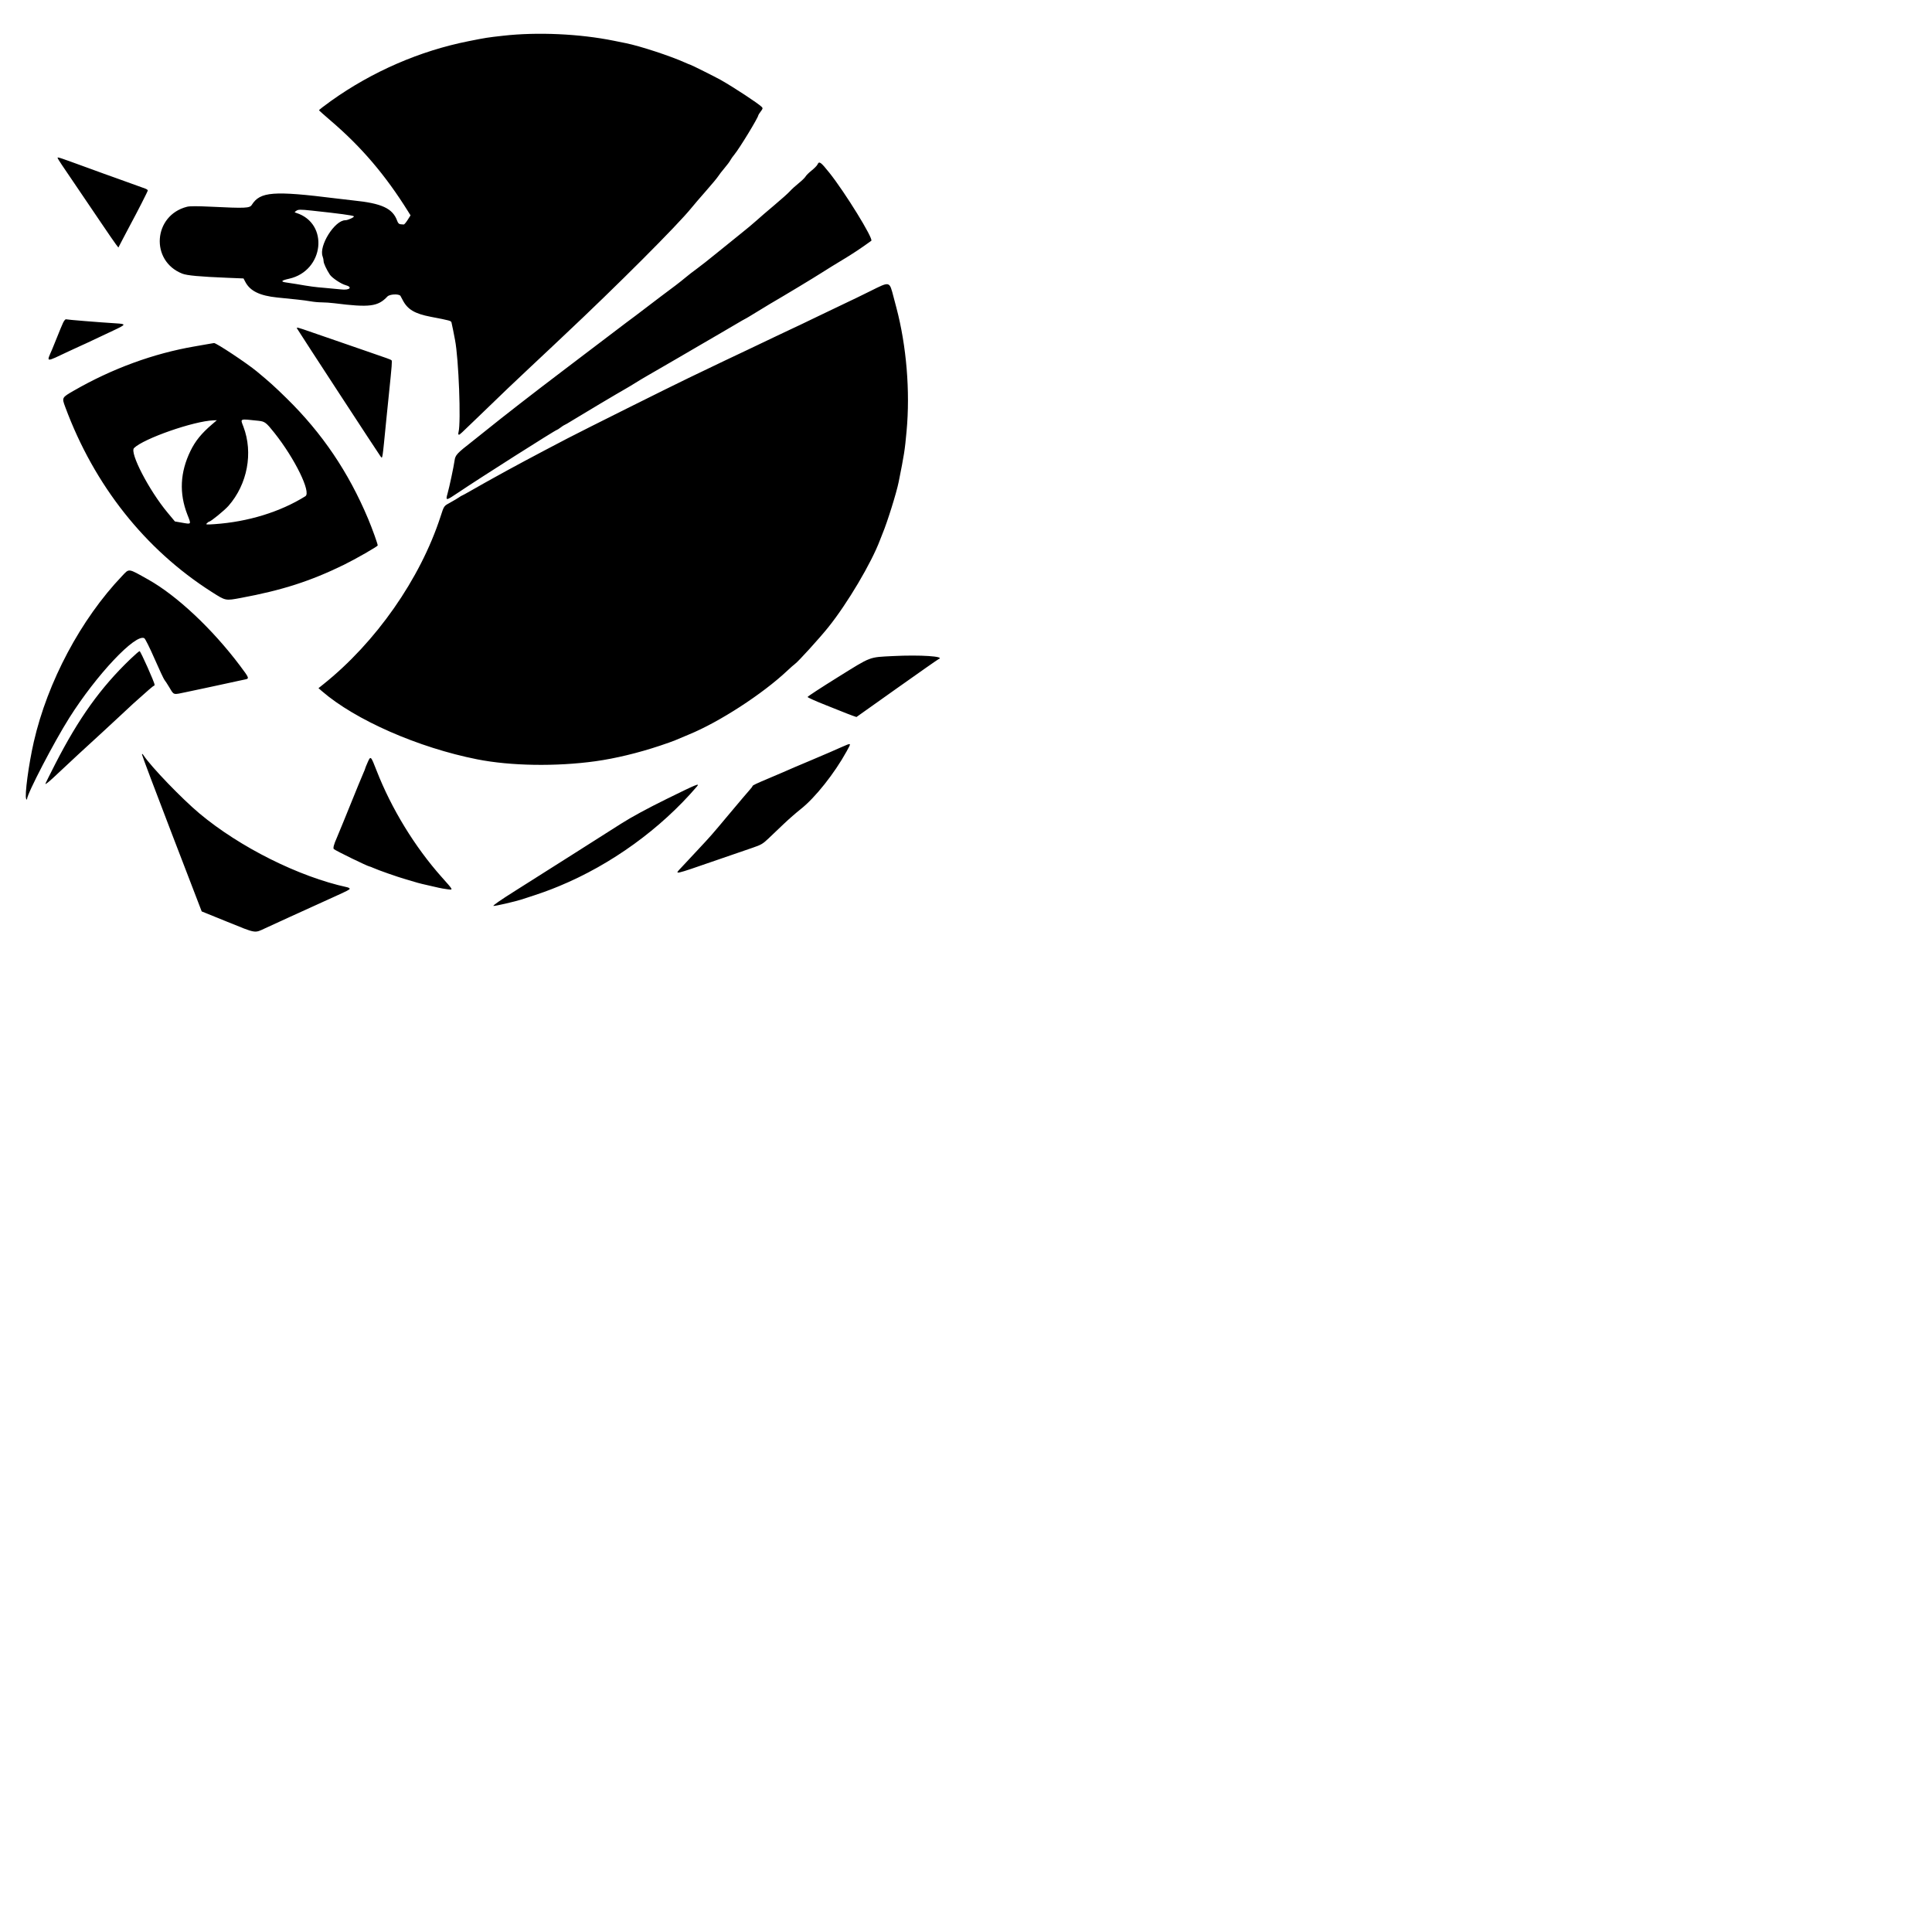
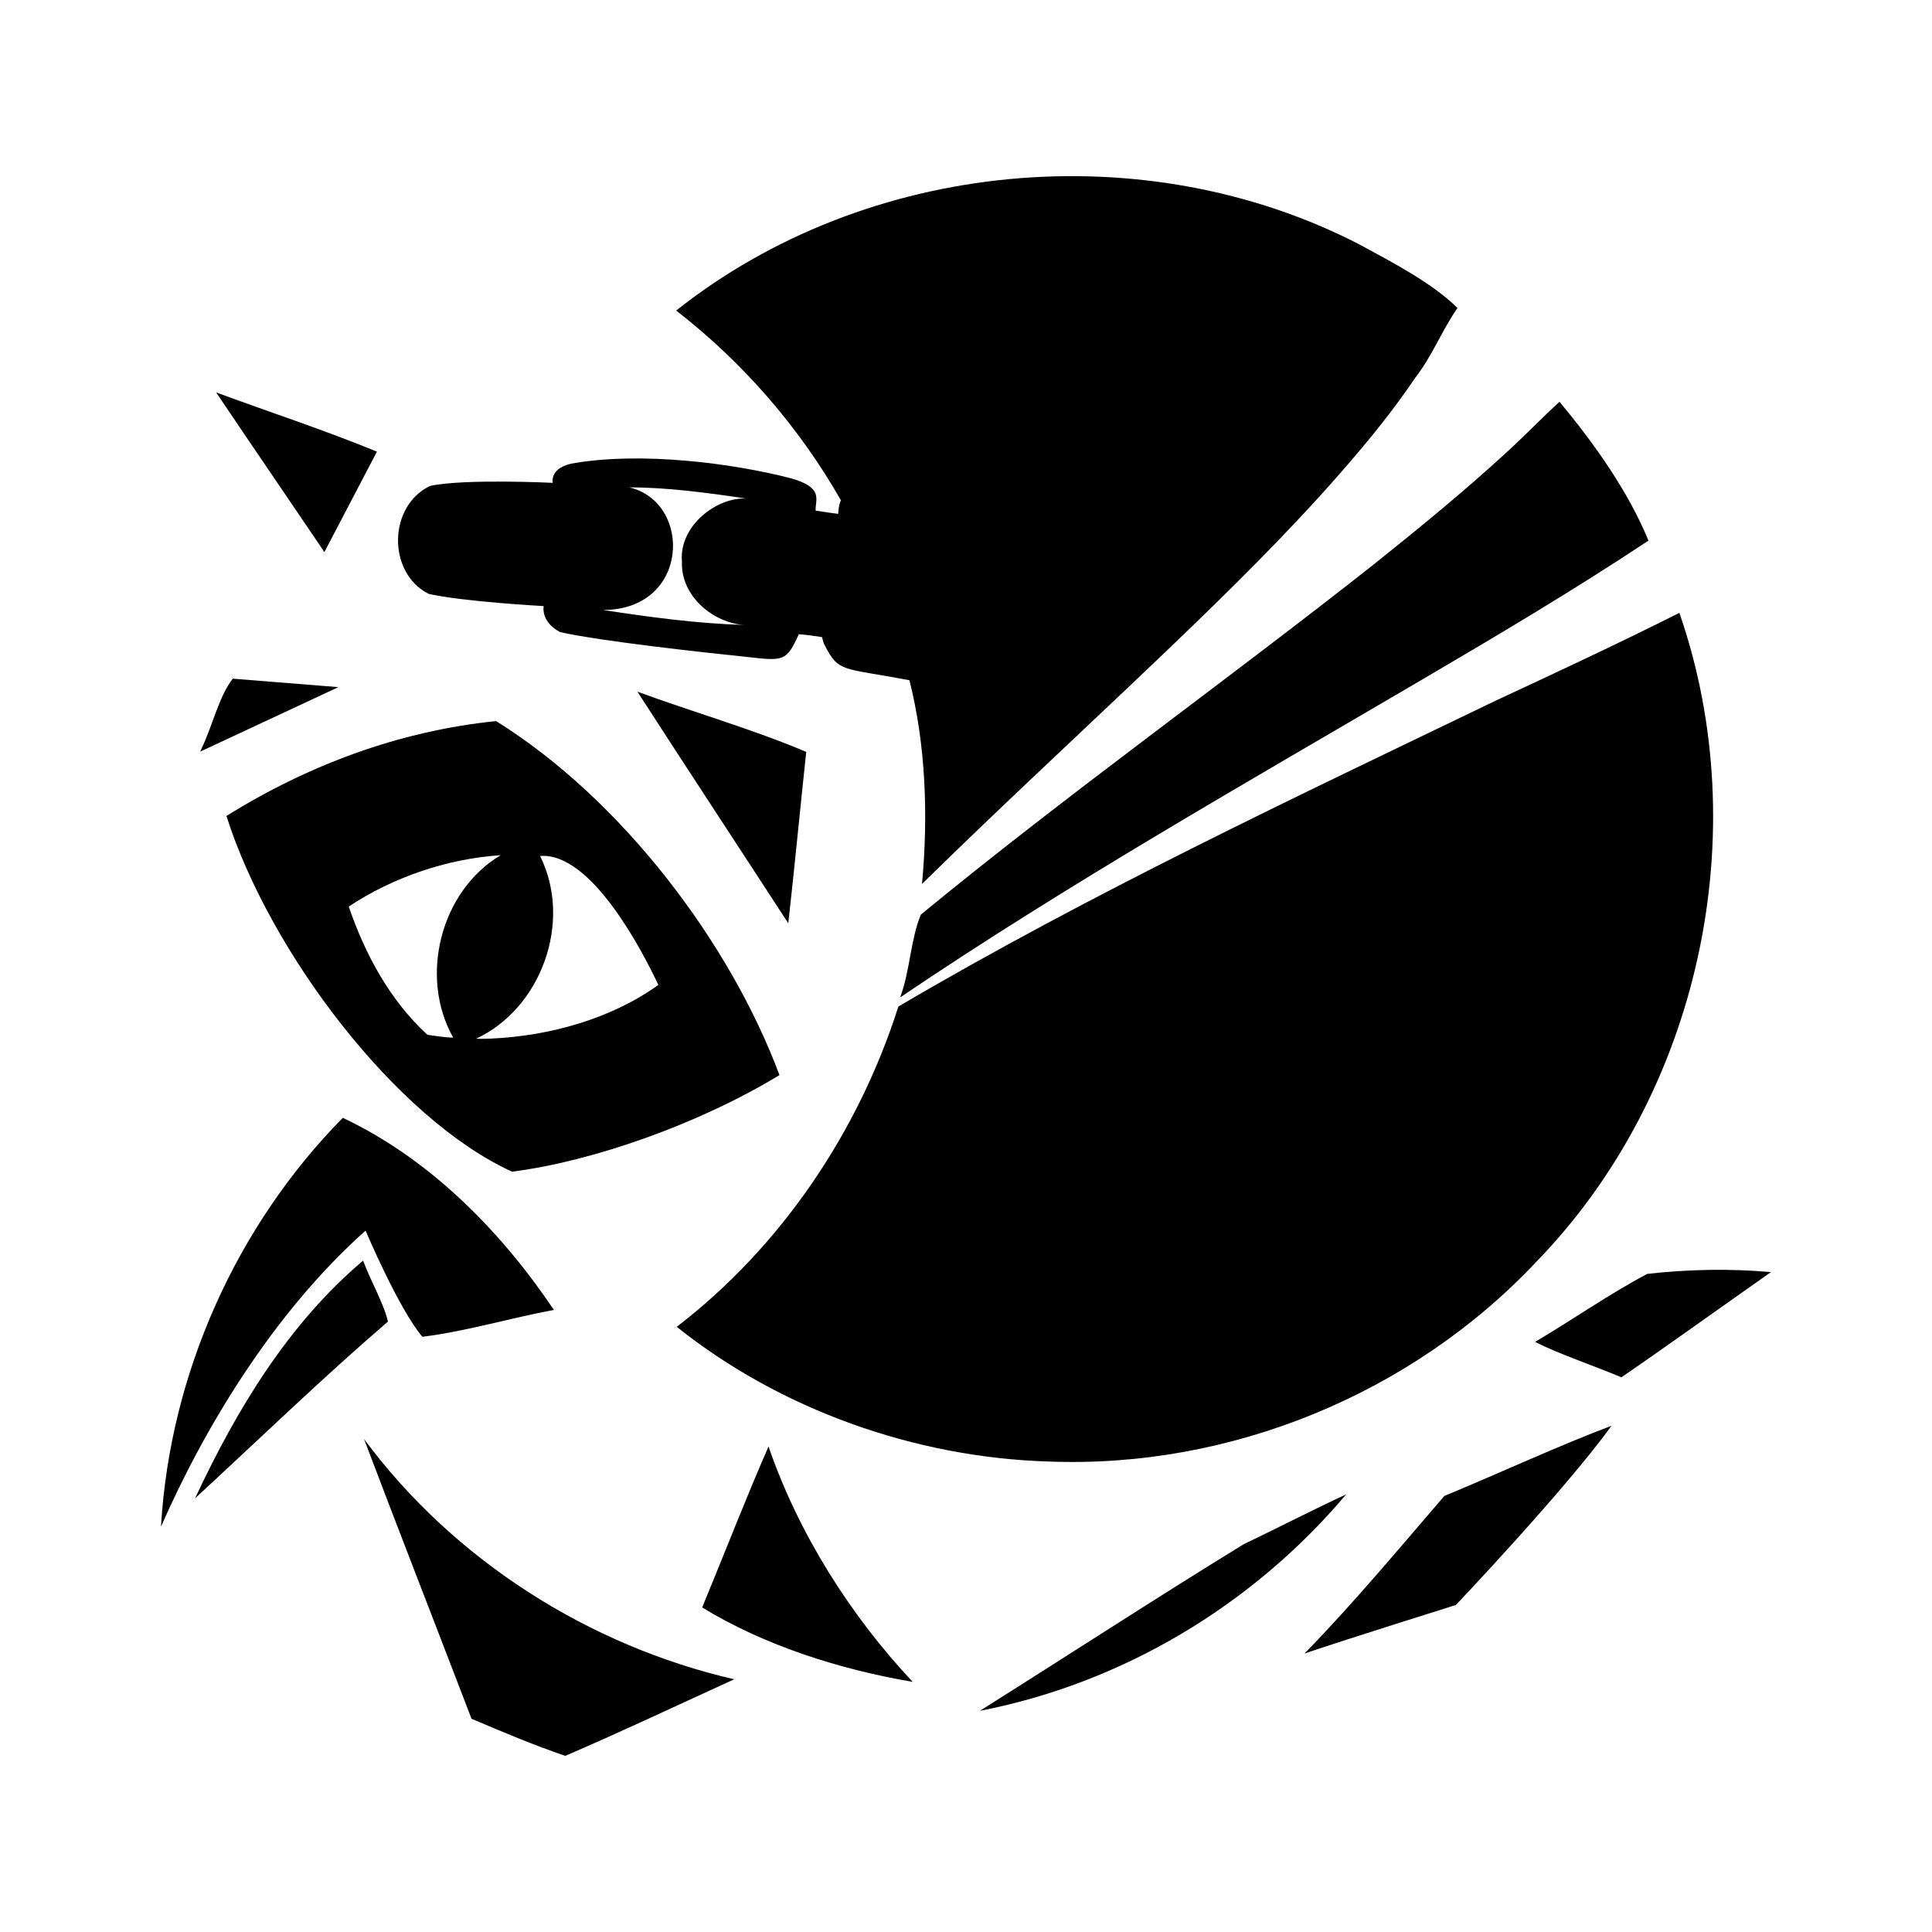
- <svg xmlns="http://www.w3.org/2000/svg" version="1.1" id="Layer_2" x="0px" y="0px" width="800px" height="800px" viewBox="0 0 800 800" enable-background="new 0 0 800 800" xml:space="preserve">
-   <path d="M208.400 14.789 C 201.686 15.542,201.421 15.584,194.000 17.058 C 173.859 21.060,154.157 29.616,137.104 41.768 C 134.301 43.766,132.051 45.517,132.104 45.659 C 132.157 45.801,134.360 47.767,137.000 50.027 C 149.704 60.904,159.569 72.474,168.942 87.489 L 169.996 89.178 168.784 91.089 C 168.118 92.140,167.399 92.982,167.186 92.960 C 166.974 92.938,166.386 92.893,165.880 92.860 C 165.220 92.817,164.820 92.411,164.463 91.424 C 162.607 86.291,158.114 84.199,146.400 83.012 C 144.970 82.868,141.691 82.486,139.114 82.163 C 113.208 78.924,107.737 79.343,104.261 84.832 C 103.386 86.215,101.682 86.290,87.252 85.590 C 81.641 85.318,78.590 85.325,77.452 85.613 C 63.432 89.165,62.088 108.050,75.481 113.311 C 77.429 114.077,82.655 114.557,94.117 115.025 L 100.834 115.299 101.595 116.749 C 103.563 120.497,107.562 122.448,114.800 123.191 C 117.330 123.451,121.010 123.826,122.977 124.026 C 124.945 124.225,127.543 124.571,128.751 124.794 C 129.959 125.017,131.981 125.200,133.245 125.200 C 134.508 125.200,136.860 125.366,138.471 125.568 C 153.021 127.397,156.500 126.955,160.417 122.778 C 161.332 121.802,165.038 121.600,165.801 122.484 C 165.857 122.548,166.271 123.320,166.721 124.200 C 168.735 128.131,171.689 129.896,178.420 131.187 C 186.329 132.705,186.754 132.822,186.952 133.524 C 187.057 133.896,187.352 135.280,187.607 136.600 C 187.862 137.920,188.228 139.810,188.421 140.800 C 189.927 148.522,190.930 174.857,189.872 178.900 C 189.702 179.550,189.746 180.000,189.979 180.000 C 190.404 180.000,190.378 180.024,198.419 172.243 C 208.381 162.605,213.368 157.841,219.193 152.400 C 222.373 149.430,226.591 145.470,228.567 143.600 C 230.543 141.730,232.735 139.660,233.438 139.000 C 255.334 118.448,280.503 93.269,286.217 86.200 C 287.284 84.880,290.063 81.640,292.392 79.000 C 294.722 76.360,296.965 73.660,297.376 73.000 C 297.788 72.340,298.970 70.810,300.003 69.600 C 301.037 68.390,302.115 66.950,302.399 66.400 C 302.683 65.850,303.442 64.770,304.085 64.000 C 306.146 61.535,314.000 48.641,314.000 47.725 C 314.000 47.588,314.450 46.886,314.999 46.166 C 315.889 44.999,315.933 44.790,315.396 44.253 C 313.943 42.800,303.946 36.227,298.426 33.094 C 296.471 31.985,286.101 26.800,285.837 26.800 C 285.720 26.800,284.673 26.373,283.512 25.851 C 277.503 23.152,264.937 19.035,259.200 17.886 C 258.650 17.776,256.400 17.321,254.200 16.874 C 240.013 13.996,222.559 13.201,208.400 14.789 M23.892 65.495 C 24.127 66.108,25.310 67.887,32.743 78.800 C 35.065 82.210,39.227 88.352,41.992 92.449 C 44.757 96.547,47.470 100.483,48.021 101.197 L 49.022 102.496 50.969 98.748 C 52.040 96.687,53.405 94.100,54.001 93.000 C 56.870 87.707,61.200 79.204,61.200 78.862 C 61.200 78.651,60.705 78.297,60.100 78.075 C 54.874 76.162,49.624 74.268,48.800 74.000 C 48.250 73.821,45.730 72.920,43.200 71.999 C 40.670 71.077,36.980 69.733,35.000 69.012 C 23.845 64.948,23.659 64.889,23.892 65.495 M338.515 68.100 C 338.287 68.595,337.191 69.720,336.079 70.600 C 334.967 71.480,333.837 72.598,333.569 73.086 C 333.300 73.573,332.017 74.824,330.718 75.866 C 329.419 76.908,327.780 78.406,327.078 79.194 C 326.375 79.982,323.460 82.589,320.600 84.988 C 317.740 87.386,314.402 90.261,313.182 91.377 C 311.962 92.493,308.925 95.025,306.433 97.003 C 303.941 98.981,299.485 102.580,296.530 105.000 C 293.574 107.420,289.980 110.247,288.543 111.282 C 287.105 112.317,285.000 113.949,283.864 114.909 C 281.958 116.520,278.272 119.349,273.582 122.800 C 272.535 123.570,269.933 125.550,267.800 127.200 C 265.666 128.850,263.537 130.470,263.067 130.800 C 262.598 131.130,260.951 132.357,259.407 133.526 C 249.644 140.923,247.233 142.752,242.200 146.585 C 239.120 148.931,234.980 152.077,233.000 153.577 C 220.603 162.967,208.950 172.020,200.555 178.785 C 198.770 180.223,196.617 181.940,195.772 182.600 C 189.095 187.811,188.544 188.407,188.217 190.766 C 187.873 193.253,186.074 201.710,185.337 204.308 C 184.445 207.452,184.602 207.438,189.800 203.929 C 198.495 198.058,230.071 178.000,230.618 178.000 C 230.747 178.000,231.443 177.550,232.164 177.000 C 232.886 176.450,233.579 176.000,233.706 176.000 C 233.833 176.000,235.436 175.067,237.268 173.928 C 240.768 171.750,256.116 162.628,259.200 160.892 C 260.190 160.335,261.933 159.286,263.073 158.562 C 264.213 157.837,266.463 156.489,268.073 155.565 C 269.683 154.641,271.990 153.308,273.200 152.602 C 274.410 151.896,277.740 149.965,280.600 148.311 C 283.460 146.657,287.870 144.084,290.400 142.594 C 292.930 141.104,296.170 139.219,297.600 138.406 C 299.030 137.592,302.060 135.818,304.333 134.463 C 306.606 133.108,308.536 132.000,308.622 132.000 C 308.708 132.000,310.700 130.812,313.049 129.361 C 315.397 127.909,317.986 126.334,318.800 125.861 C 324.837 122.354,336.898 115.084,340.200 112.961 C 342.400 111.547,346.360 109.103,349.000 107.529 C 352.819 105.252,356.739 102.649,360.780 99.705 C 361.806 98.957,349.838 79.540,343.389 71.490 C 339.811 67.024,339.204 66.601,338.515 68.100 M129.200 87.218 C 140.469 88.418,146.145 89.185,146.519 89.559 C 146.862 89.902,144.061 91.200,142.979 91.200 C 138.582 91.200,131.932 101.813,133.593 106.181 C 133.817 106.770,134.000 107.664,134.000 108.166 C 134.000 109.029,135.198 111.605,136.584 113.720 C 137.451 115.042,141.205 117.557,143.060 118.058 C 146.218 118.911,144.783 120.283,141.200 119.837 C 140.210 119.713,137.240 119.435,134.600 119.218 C 130.213 118.857,128.599 118.639,122.600 117.601 C 121.500 117.411,119.745 117.142,118.700 117.003 C 116.030 116.649,116.333 116.169,119.700 115.416 C 134.205 112.177,136.360 92.504,122.685 88.164 C 121.876 87.907,121.874 87.882,122.602 87.349 C 123.491 86.699,124.190 86.685,129.200 87.218 M360.400 120.523 C 356.770 122.328,352.090 124.597,350.000 125.565 C 347.910 126.534,342.510 129.119,338.000 131.311 C 333.490 133.503,328.810 135.736,327.600 136.274 C 326.390 136.812,323.420 138.217,321.000 139.397 C 318.580 140.576,313.360 143.066,309.400 144.929 C 302.769 148.048,299.130 149.784,285.200 156.477 C 277.166 160.337,241.549 178.108,235.000 181.524 C 221.754 188.434,211.918 193.695,204.200 198.000 C 203.540 198.368,201.929 199.264,200.621 199.991 C 199.312 200.718,196.721 202.187,194.863 203.256 C 193.005 204.325,191.404 205.200,191.304 205.200 C 191.205 205.200,190.646 205.535,190.062 205.943 C 189.478 206.352,187.920 207.279,186.600 208.003 C 183.714 209.587,183.916 209.298,182.384 214.000 C 173.994 239.749,155.622 266.009,133.837 283.390 L 131.875 284.956 133.364 286.243 C 147.150 298.160,173.230 309.602,197.600 314.424 C 211.476 317.169,230.292 317.470,246.600 315.207 C 254.744 314.078,264.275 311.781,273.262 308.783 C 275.978 307.877,278.785 306.880,279.500 306.568 C 281.272 305.794,283.058 305.042,285.200 304.168 C 297.795 299.027,315.801 287.348,326.074 277.657 C 327.325 276.477,328.711 275.258,329.153 274.948 C 330.498 274.006,339.251 264.377,342.968 259.751 C 350.870 249.916,360.860 233.062,364.397 223.600 C 364.685 222.830,365.146 221.660,365.421 221.000 C 367.431 216.190,371.215 204.089,372.114 199.600 C 374.431 188.025,374.643 186.667,375.398 178.494 C 376.918 162.057,375.362 143.238,371.172 127.400 C 370.707 125.640,370.184 123.660,370.010 123.000 C 368.260 116.340,368.625 116.434,360.400 120.523 M26.085 133.725 C 25.656 134.646,24.630 137.110,23.805 139.200 C 22.979 141.290,21.994 143.720,21.615 144.600 C 19.187 150.241,18.520 150.163,28.581 145.417 C 31.167 144.198,33.331 143.200,33.391 143.200 C 33.491 143.200,35.238 142.382,47.047 136.807 C 52.307 134.324,52.355 134.156,47.890 133.881 C 41.260 133.474,27.811 132.384,27.332 132.215 C 27.075 132.124,26.514 132.804,26.085 133.725 M123.046 136.100 C 124.093 137.888,157.032 188.338,157.520 188.902 C 158.448 189.974,158.213 191.444,160.000 173.400 C 160.196 171.420,160.645 167.010,160.997 163.600 C 162.306 150.936,162.420 149.460,162.113 149.173 C 161.941 149.011,160.990 148.603,160.000 148.266 C 159.010 147.930,154.780 146.461,150.600 145.002 C 146.420 143.544,141.200 141.742,139.000 140.998 C 136.800 140.254,132.396 138.735,129.214 137.623 C 122.955 135.435,122.605 135.348,123.046 136.100 M86.200 142.458 C 85.100 142.659,82.580 143.100,80.600 143.439 C 63.587 146.351,46.422 152.635,30.600 161.745 C 25.569 164.642,25.573 164.634,27.008 168.510 C 39.014 200.930,60.055 227.513,87.600 245.066 C 93.515 248.835,93.279 248.786,99.800 247.575 C 116.811 244.416,128.646 240.609,142.399 233.873 C 147.221 231.511,156.400 226.252,156.400 225.851 C 156.400 225.175,154.116 218.835,152.419 214.800 C 144.279 195.446,133.433 179.407,118.729 164.979 C 113.786 160.128,111.555 158.115,106.353 153.811 C 102.200 150.375,89.494 141.948,88.617 142.047 C 88.388 142.073,87.300 142.258,86.200 142.458 M107.000 174.236 C 109.663 174.518,110.191 174.917,113.651 179.273 C 122.109 189.921,128.946 203.917,126.451 205.475 C 116.021 211.989,102.673 216.091,88.823 217.039 C 85.340 217.277,85.096 217.247,85.694 216.649 C 86.051 216.292,86.459 216.000,86.601 216.000 C 87.248 216.000,92.983 211.320,94.611 209.465 C 102.455 200.522,104.907 187.510,100.790 176.678 C 99.475 173.218,99.027 173.394,107.000 174.236 M87.816 175.703 C 83.396 179.484,80.879 182.588,78.852 186.758 C 74.567 195.573,74.145 204.241,77.570 213.048 C 79.250 217.365,79.427 217.141,74.947 216.361 L 72.429 215.923 69.379 212.261 C 61.720 203.067,53.593 187.415,55.499 185.531 C 59.486 181.589,80.247 174.348,88.400 174.055 L 89.800 174.005 87.816 175.703 M50.556 238.500 C 33.484 256.399,19.680 282.336,13.992 307.200 C 11.860 316.522,10.130 329.498,10.846 330.800 C 11.064 331.197,11.180 331.229,11.188 330.896 C 11.242 328.636,22.348 307.287,28.694 297.242 C 39.954 279.419,56.138 262.246,59.761 264.274 C 60.142 264.488,62.047 268.307,63.993 272.762 C 65.940 277.217,67.789 281.163,68.103 281.531 C 68.416 281.899,69.342 283.321,70.160 284.691 C 72.070 287.891,71.574 287.755,77.059 286.586 C 79.666 286.031,83.150 285.292,84.800 284.946 C 86.450 284.599,88.430 284.174,89.200 284.000 C 89.970 283.826,92.040 283.379,93.800 283.006 C 95.560 282.633,97.720 282.163,98.600 281.961 C 99.480 281.759,100.785 281.482,101.500 281.345 C 103.311 280.997,103.227 280.774,99.337 275.600 C 87.926 260.423,73.223 246.623,61.400 239.994 C 52.872 235.213,53.596 235.313,50.556 238.500 M53.980 272.917 C 41.651 284.751,32.622 297.349,22.927 316.243 C 20.657 320.667,18.800 324.418,18.800 324.579 C 18.800 324.968,20.778 323.308,24.200 320.047 C 27.483 316.919,36.392 308.677,42.617 303.010 C 45.028 300.815,48.440 297.652,50.200 295.982 C 51.960 294.311,54.210 292.216,55.200 291.325 C 61.350 285.795,63.432 284.000,63.699 284.000 C 63.864 284.000,64.000 283.775,64.000 283.501 C 64.000 282.578,58.205 269.601,57.800 269.617 C 57.580 269.626,55.861 271.111,53.980 272.917 M369.800 271.663 C 359.659 272.178,361.002 271.664,346.905 280.430 C 340.032 284.704,334.408 288.380,334.406 288.600 C 334.404 288.820,337.777 290.332,341.901 291.961 C 346.026 293.589,349.940 295.149,350.600 295.428 C 351.260 295.706,352.438 296.152,353.219 296.418 L 354.638 296.902 371.385 285.013 C 380.596 278.474,388.373 273.032,388.666 272.919 C 391.608 271.790,381.091 271.090,369.800 271.663 M348.400 309.382 C 346.750 310.099,344.590 311.052,343.600 311.500 C 342.610 311.948,338.920 313.521,335.400 314.997 C 329.551 317.449,327.682 318.248,324.200 319.789 C 323.540 320.081,321.200 321.077,319.000 322.003 C 312.990 324.533,311.600 325.191,311.598 325.510 C 311.597 325.669,311.098 326.340,310.489 327.000 C 309.880 327.660,306.290 331.890,302.511 336.400 C 294.189 346.332,294.637 345.819,288.871 351.995 C 286.302 354.746,283.317 357.944,282.238 359.103 C 279.203 362.360,278.125 362.583,297.200 356.003 C 303.030 353.992,309.557 351.746,311.705 351.012 C 315.212 349.813,315.885 349.415,318.305 347.108 C 319.787 345.695,322.620 342.997,324.600 341.113 C 326.580 339.229,329.730 336.479,331.600 335.003 C 337.555 330.300,345.498 320.304,350.544 311.162 C 352.611 307.416,352.719 307.505,348.400 309.382 M58.803 312.443 C 58.801 312.797,64.362 327.557,71.161 345.243 L 83.521 377.400 94.061 381.675 C 106.294 386.638,105.281 386.466,109.844 384.353 C 113.997 382.430,117.400 380.868,120.200 379.600 C 121.300 379.102,123.280 378.202,124.600 377.600 C 125.920 376.998,127.900 376.098,129.000 375.600 C 130.100 375.102,132.080 374.202,133.400 373.600 C 134.720 372.998,136.700 372.098,137.800 371.600 C 143.884 368.844,144.800 368.375,144.800 368.012 C 144.800 367.794,144.305 367.508,143.700 367.377 C 123.812 363.064,99.284 350.805,82.600 336.839 C 75.338 330.761,62.614 317.546,59.503 312.852 C 59.030 312.139,58.804 312.007,58.803 312.443 M152.178 315.811 C 151.640 317.028,151.200 318.125,151.200 318.251 C 151.200 318.376,150.938 319.046,150.617 319.740 C 150.082 320.895,148.048 325.863,142.158 340.400 C 140.954 343.370,139.727 346.340,139.431 347.000 C 138.270 349.585,137.842 351.202,138.220 351.571 C 138.883 352.220,152.382 358.800,153.050 358.800 C 153.176 358.800,153.846 359.057,154.540 359.370 C 156.724 360.359,164.454 363.067,168.200 364.155 C 170.180 364.730,172.340 365.363,173.000 365.560 C 173.660 365.758,175.550 366.216,177.200 366.578 C 178.850 366.940,180.830 367.393,181.600 367.585 C 182.370 367.777,183.982 368.060,185.181 368.215 C 187.788 368.552,187.907 368.814,182.863 363.148 C 171.753 350.669,162.077 334.840,155.942 319.107 C 153.498 312.839,153.494 312.836,152.178 315.811 M276.013 330.845 C 267.985 334.800,261.570 338.280,257.213 341.046 C 253.576 343.355,244.390 349.190,236.800 354.013 C 229.210 358.835,218.634 365.530,213.298 368.891 C 207.157 372.758,203.872 375.045,204.349 375.121 C 205.033 375.232,213.290 373.324,216.200 372.384 C 224.202 369.797,226.985 368.805,231.588 366.900 C 253.159 357.971,273.525 343.240,288.562 325.689 C 289.916 324.109,288.552 324.670,276.013 330.845 " />
+ <svg xmlns="http://www.w3.org/2000/svg" version="1.1" id="svg1566" width="1080" height="1080" viewBox="0 0 1080 1080">
+   <defs id="defs1570" />
+   <g id="layer2" transform="matrix(0.5993304,0,0,0.5993304,90,98.46644)">
+     <path id="path1685" style="fill:#000000;stroke-width:0.2" d="M 327.448,928.54 C 219.633,879.474 101.576,724.257 61.029,596.766 137.318,549.227 222.54,517.412 312.57,508.282 430.49,581.833 530.965,715.544 576.851,838.461 501.721,884.143 402.312,919.057 327.448,928.54 Z M 307.594,804.422 c 54.774,-2.381 112.612,-18.542 156.282,-50.114 C 449.776,724.351 401.634,630.274 353.591,634.1 c 30.61,61.674 0.8,142.332 -59.721,170.427 4.783,0.293 9.634,0.014 13.724,-0.105 z m -35.085,-0.934 c -32.213,-57.352 -11.34,-137.146 44.348,-170.114 -49.563,3.175 -100.549,20.531 -141.733,47.89 15.457,45.299 38.775,87.827 73.375,119.629 7.91,1.092 16.253,2.538 24.01,2.594 z m 311.779,-107.832 c -46.523,-71.564 -93.809,-143.34 -139.923,-214.795 51.912,19.038 108.34,35.275 157.445,56.148 -5.669,53.2 -10.831,107.168 -16.734,159.896 l -0.788,-1.248 z M 37.656,534.258 c 10.22,-21.028 16.339,-48.984 29.254,-65.544 32.852,2.625 65.702,5.265 98.553,7.898 -42.958,19.967 -85.883,40.106 -128.8,60.096 z" />
+     <path id="path1681" style="fill:#000000;stroke-width:0.2" d="M 827.759,1198.888 C 703.084,1195.139 577.546,1150.406 481.04,1073.254 578.735,998.175 650.62,891.186 687.761,774.522 867.666,668.724 1057.014,579.749 1245.413,488.971 c 57.348,-26.642 114.156,-53.182 170.806,-81.636 71.421,205.845 18.866,448.295 -133.067,604.867 -116.1,123.722 -285.854,193.31 -455.394,186.686 z M 689.432,765.996 c 9.272,-24.72 9.631,-54.096 19.335,-77.266 137.835,-113.263 282.134,-215.903 422.672,-326.809 41.716,-33.387 83.102,-67.136 122.239,-103.064 16.811,-15.105 35.361,-34.498 50.749,-48.403 32.566,39.18 64.131,83.589 82.953,129.494 -68.432,45.439 -141.109,88.607 -211.745,129.989 -163.614,96.013 -329.054,189.841 -486.205,296.058 z m 20.431,-106.388 c 5.752,-62.98 3.573,-128.589 -11.795,-189.448 -62.923,-11.889 -65.712,-6.907 -78.895,-32.391 -1.446,-2.292 -2.573,-7.808 -2.573,-7.808 0,0 -16.237,-2.576 -21.733,-2.614 -11.508,25.288 -13.934,25.055 -48.691,21.048 -38.59,-3.944 -136.036,-14.605 -173.875,-23.108 -18.533,-9.689 -15.351,-24.272 -15.351,-24.272 0,0 -74.734,-4.049 -107.252,-11.385 -38.689,-19.451 -38.06,-81.955 1.362,-100.723 32.3,-6.865 114.33,-2.852 114.33,-2.852 0,0 -3.659,-14.983 21.244,-18.607 61.918,-10.114 144.058,-0.229 200.751,14.316 31.182,8.812 22.732,19.558 23.207,30.225 6.859,1.155 21.044,3.032 21.044,3.032 0,0 0.284,-8.555 2.541,-12.679 C 595.209,234.047 542.642,173.559 480.523,125.368 657.973,-15.438 916.912,-40.065 1118.04,63.83 c 31.206,16.989 67.528,35.74 91.194,59.122 -14.421,20.858 -23.706,44.987 -39.468,65.254 -15.833,23.331 -32.901,45.399 -51.306,67.2 -48.108,57.287 -101.518,111.018 -154.955,162.758 C 879.615,499.249 793.473,577.973 709.766,660.206 l 0.101,-0.6 z M 543.978,418.608 c -28.879,-1.828 -59.382,-26.985 -58.083,-58.982 -2.981,-33.943 33.384,-60.784 60.34,-58.826 -35.906,-5.458 -75.174,-10.608 -109.402,-10.494 59.001,13.84 56.531,114.367 -24.652,114.335 43.812,6.692 87.666,12.661 131.797,13.967 z M 151.523,349.307 C 118.819,300.984 84.657,251.099 51.411,201.708 c 50.964,18.829 100.371,34.857 149.996,55.238 -15.832,30.193 -32.7,62.498 -48.846,93.36 -0.513,-0.01 -1.1,0.124 -1.038,-0.998 z" />
+     <path id="path1592-2" style="fill:#000000;stroke-width:0.2" d="m 377.089,1473.423 c -28.695,-9.705 -59.17,-22.552 -87.47,-34.624 -33.026,-86.238 -67.506,-174.471 -100.252,-260.9 83.847,113.195 209.878,192.872 345.279,224.109 -51.985,23.721 -104.89,48.765 -157.557,71.416 z m 386.65,-41.986 c 82.499,-51.869 162.061,-103.803 245.907,-155.294 32.632,-15.643 65.885,-32.811 95.793,-46.601 -88.053,104.231 -209.5,176.26 -341.701,201.896 z m -62.6,-27.024 c -68.549,-11.675 -138.361,-33.996 -196.385,-69.399 20.484,-49.441 41.331,-103.3 61.903,-150.134 28.018,81.599 77.101,158.59 134.482,219.533 z m 366.904,-27.93 c 45.053,-46.338 86.581,-96.329 128.991,-145.487 51.471,-21.325 107.752,-47.363 155.98,-65.487 -45.472,62.318 -145.276,167.198 -145.276,167.198 0,0 -101.157,31.677 -141.093,45.247 l 1.401,-1.475 z m 294.08,-256.122 c -26.309,-11.156 -57.677,-21.477 -80.497,-33.029 34.995,-20.72 69.097,-44.605 104.593,-63.438 38.278,-4.321 77.157,-5.072 115.457,-1.681 -46.778,32.76 -92.96,66.164 -139.553,98.148 z M 0.115,1257.608 C 8.815,1117.18 69.79,979.652 169.565,878.308 c 81.416,38.429 147.674,105.97 196.905,179.172 -40.646,7.547 -83.01,20.274 -122.702,25.041 -22.304,-26.394 -52.954,-99.011 -52.954,-99.011 C 104.671,1060.329 40.293,1167.79 0,1259.609 l 0.113,-2 z m 32.39,-26 c 38.454,-81.854 86.621,-161.546 156.008,-220.1 6.882,18.671 19.184,39.774 23.186,56.844 -61.63,53.011 -119.972,109.608 -179.923,164.856 z" />
+   </g>
</svg>
